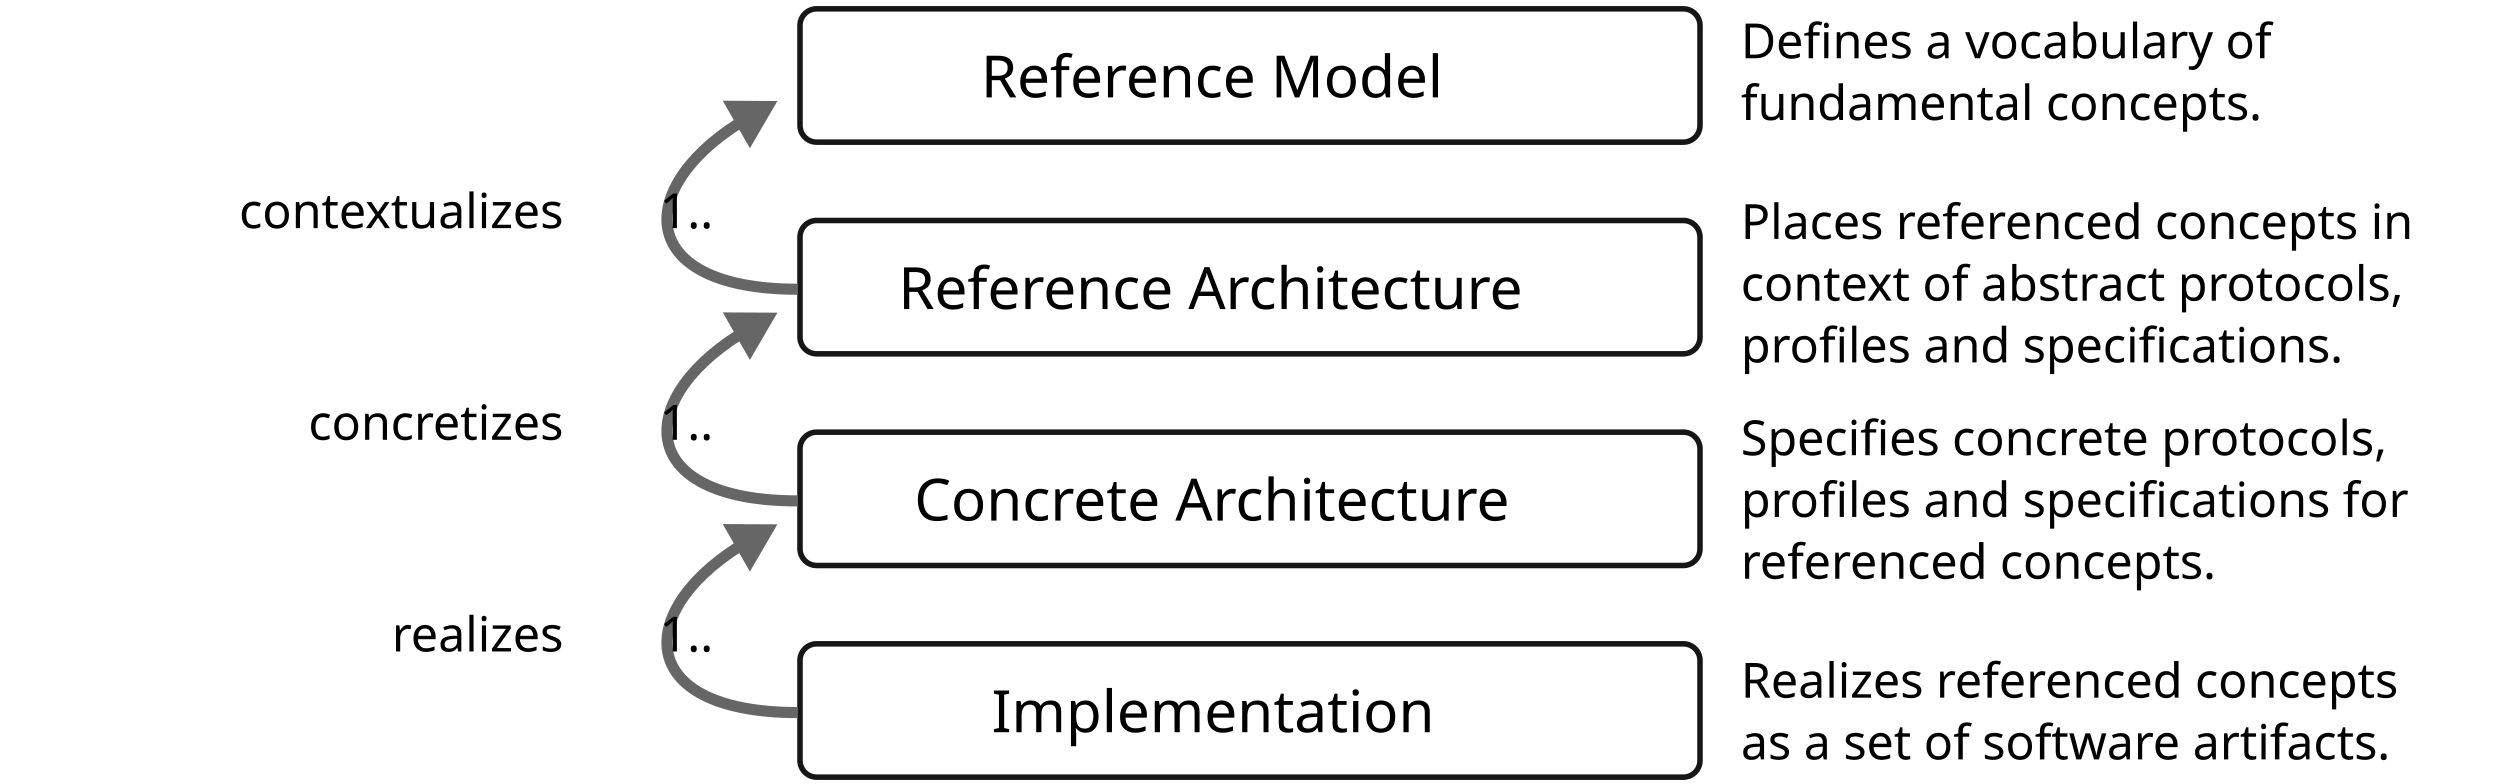
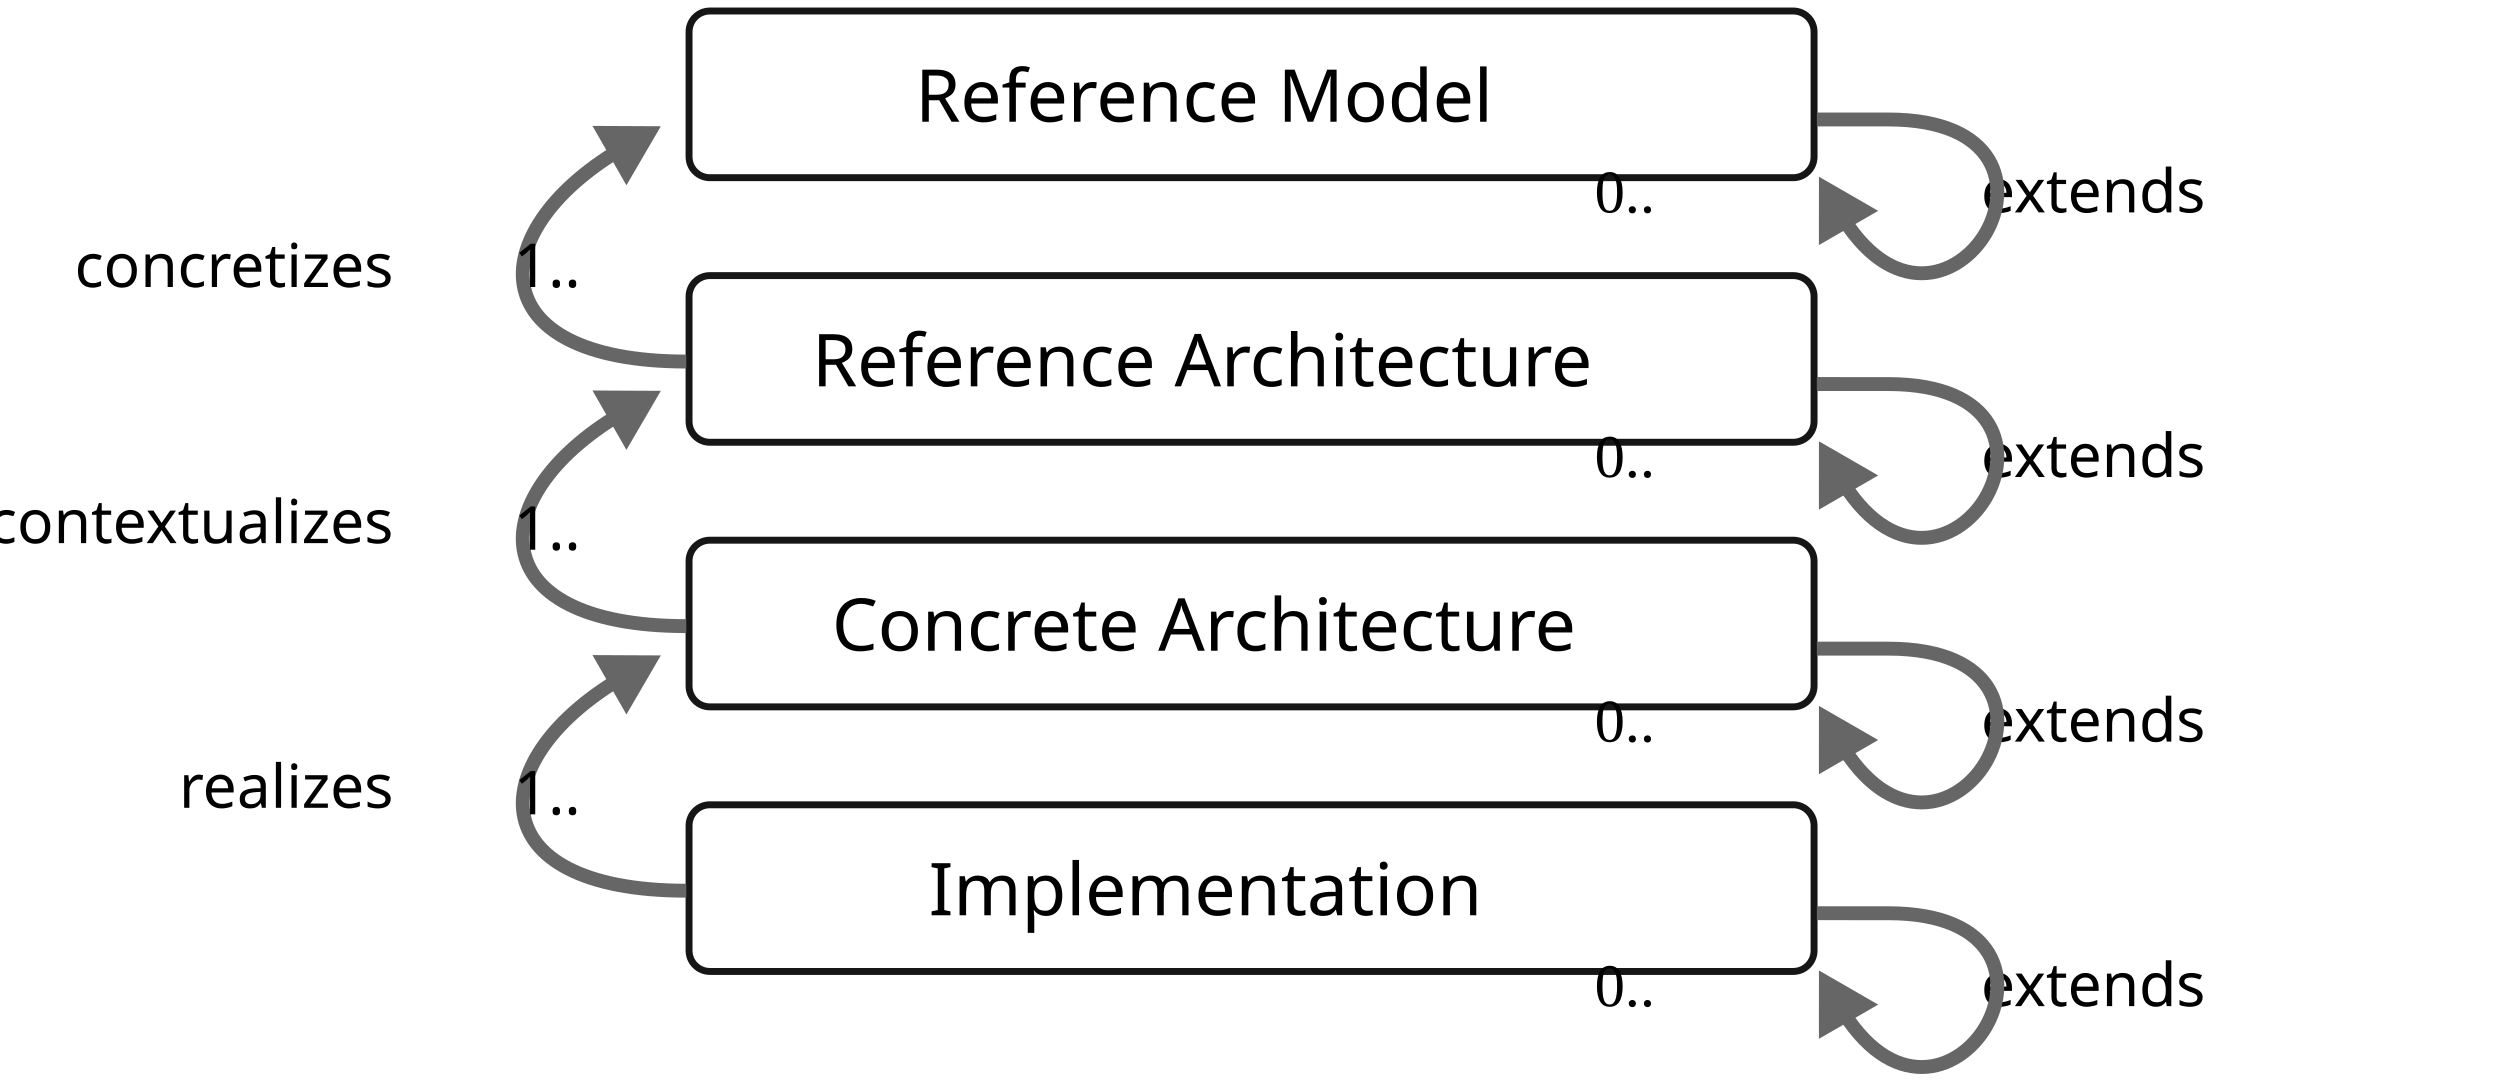
- <svg xmlns="http://www.w3.org/2000/svg" xmlns:xlink="http://www.w3.org/1999/xlink" width="150mm" height="47mm" version="1.1" viewBox="0 0 150 47">
+ <svg xmlns="http://www.w3.org/2000/svg" xmlns:xlink="http://www.w3.org/1999/xlink" width="120mm" height="52mm" version="1.1" viewBox="0 0 120 52">
  <defs>
-     <marker id="f" overflow="visible" orient="auto">
+     <marker id="e" overflow="visible" orient="auto">
      <path transform="scale(.4)" d="m5.77 0-8.65 5v-10z" fill="context-stroke" fill-rule="evenodd" stroke="context-stroke" stroke-width="1pt" />
    </marker>
  </defs>
-   <g font-family="sans-serif" font-size="3.5px" stroke-width=".265">
+   <g transform="translate(-14.925)" font-family="sans-serif" font-size="3.5px" stroke-width=".265">
    <text x="74.989" y="5.841" style="line-height:1.25" xml:space="preserve">
      <tspan x="74.989" y="5.841" font-size="3.5px" stroke-width=".265" text-align="center" text-anchor="middle">Reference Model</tspan>
    </text>
    <text x="74.902" y="18.541" style="line-height:1.25" xml:space="preserve">
      <tspan x="74.902" y="18.541" font-size="3.5px" stroke-width=".265" text-align="center" text-anchor="middle">Reference Architecture</tspan>
    </text>
    <text x="74.985" y="31.232" style="line-height:1.25" xml:space="preserve">
      <tspan x="74.985" y="31.232" font-size="3.5px" stroke-width=".265" text-align="center" text-anchor="middle">Concrete Architecture</tspan>
    </text>
    <text x="75.061" y="43.932" style="line-height:1.25" xml:space="preserve">
      <tspan x="75.061" y="43.932" font-size="3.5px" stroke-width=".265" text-align="center" text-anchor="middle">Implementation</tspan>
    </text>
  </g>
-   <rect id="a" x="48" y=".529" width="54" height="8" rx="1" fill="none" opacity=".913" stroke="#000" stroke-linejoin="round" stroke-width=".333" />
-   <use transform="translate(2.6895e-8 12.7)" width="100%" height="100%" xlink:href="#a" />
-   <use transform="translate(2.6895e-8 25.4)" width="100%" height="100%" xlink:href="#a" />
-   <use transform="translate(2.6895e-8 38.1)" width="100%" height="100%" xlink:href="#a" />
-   <path id="e" d="m47.867 17.354c-10 1e-6 -9.867-6.354-2.867-10.354" fill="none" marker-end="url(#f)" stroke="#666" stroke-width=".667" />
-   <use transform="translate(3.3105e-8 12.7)" width="100%" height="100%" xlink:href="#e" />
-   <use transform="translate(3.3105e-8 25.4)" width="100%" height="100%" xlink:href="#e" />
+   <rect id="a" x="33.075" y=".529" width="54" height="8" rx="1" fill="none" opacity=".913" stroke="#000" stroke-linejoin="round" stroke-width=".333" />
+   <use transform="translate(6.5034e-8 12.7)" width="100%" height="100%" xlink:href="#a" />
+   <use transform="translate(6.5034e-8 25.4)" width="100%" height="100%" xlink:href="#a" />
+   <use transform="translate(6.5034e-8 38.1)" width="100%" height="100%" xlink:href="#a" />
+   <path id="d" d="m32.942 17.354c-10 1e-6 -9.867-6.354-2.867-10.354" fill="none" marker-end="url(#e)" stroke="#666" stroke-width=".667" />
+   <use transform="translate(6.5034e-8 12.7)" width="100%" height="100%" xlink:href="#d" />
+   <use transform="translate(6.5034e-8 25.4)" width="100%" height="100%" xlink:href="#d" />
  <g font-family="sans-serif" font-size="2.9px" stroke-width=".265">
-     <text x="37.571" y="13.685" style="line-height:1.25" xml:space="preserve">
-       <tspan x="37.571" y="13.685" font-size="2.9px" stroke-width=".265" text-align="end" text-anchor="end">contextualizes</tspan>
+     <text x="22.646" y="26.071" style="line-height:1.25" xml:space="preserve">
+       <tspan x="22.646" y="26.071" font-size="2.9px" stroke-width=".265" text-align="end" text-anchor="end">contextualizes</tspan>
    </text>
-     <text x="37.571" y="26.385" style="line-height:1.25" xml:space="preserve">
-       <tspan x="37.571" y="26.385" font-size="2.9px" stroke-width=".265" text-align="end" text-anchor="end">concretizes</tspan>
+     <text x="22.646" y="13.775" style="line-height:1.25" xml:space="preserve">
+       <tspan x="22.646" y="13.775" font-size="2.9px" stroke-width=".265" text-align="end" text-anchor="end">concretizes</tspan>
    </text>
-     <text x="37.571" y="39.085" style="line-height:1.25" xml:space="preserve">
-       <tspan x="37.571" y="39.085" font-size="2.9px" stroke-width=".265" text-align="end" text-anchor="end">realizes</tspan>
+     <text x="22.646" y="38.771" style="line-height:1.25" xml:space="preserve">
+       <tspan x="22.646" y="38.771" font-size="2.9px" stroke-width=".265" text-align="end" text-anchor="end">realizes</tspan>
    </text>
-     <text id="d" x="51.371" y="13.685" style="line-height:1.25" xml:space="preserve">
-       <tspan x="46.567" y="13.685" font-size="2.9px" stroke-width=".265" text-align="end" text-anchor="end">1..</tspan>
+     <text id="c" x="36.446" y="13.775" font-family="sans-serif" font-size="2.9px" stroke-width=".265" style="line-height:1.25" xml:space="preserve">
+       <tspan x="31.642" y="13.775" font-size="2.9px" stroke-width=".265" text-align="end" text-anchor="end">1..</tspan>
    </text>
-     <use transform="translate(0 12.7)" width="100%" height="100%" xlink:href="#d" />
-     <use transform="translate(0 25.4)" width="100%" height="100%" xlink:href="#d" />
+     <use transform="translate(6.5034e-8 12.611)" width="100%" height="100%" xlink:href="#c" />
+     <use transform="translate(6.5034e-8 25.311)" width="100%" height="100%" xlink:href="#c" />
  </g>
-   <g font-family="sans-serif" font-size="2.9px" stroke-width=".265">
-     <text x="104.452" y="3.494" style="line-height:1.25" xml:space="preserve">
-       <tspan x="104.452" y="3.494" font-size="2.9px" stroke-width=".265">Defines a vocabulary of</tspan>
+   <g id="b" transform="translate(-29.742)">
+     <text x="139.361" y="10.196" font-family="sans-serif" font-size="2.9px" stroke-width=".265" style="line-height:1.25" xml:space="preserve">
+       <tspan x="139.361" y="10.196" font-size="2.9px" stroke-width=".265" text-align="end" text-anchor="end">extends</tspan>
    </text>
-     <text x="104.452" y="7.198" style="line-height:1.25" xml:space="preserve">
-       <tspan x="104.452" y="7.198" font-size="2.9px" stroke-width=".265">fundamental concepts.</tspan>
-     </text>
-     <text x="104.452" y="14.335" style="line-height:1.25" xml:space="preserve">
-       <tspan x="104.452" y="14.335" font-size="2.9px" stroke-width=".265">Places referenced concepts in</tspan>
-     </text>
-     <text x="104.452" y="18.039" style="line-height:1.25" xml:space="preserve">
-       <tspan x="104.452" y="18.039" font-size="2.9px" stroke-width=".265">context of abstract protocols,</tspan>
-     </text>
-     <text x="104.452" y="21.743" style="line-height:1.25" xml:space="preserve">
-       <tspan x="104.452" y="21.743" font-size="2.9px" stroke-width=".265">profiles and specifications.</tspan>
-     </text>
-     <text x="104.452" y="27.312" style="line-height:1.25" xml:space="preserve">
-       <tspan x="104.452" y="27.312" dx="0 0 0 0 0 0 0 0 0 0 0 0 0 0 0 0 0 0" font-size="2.9px" stroke-width=".265">Specifies concrete protocols,</tspan>
-     </text>
-     <text x="104.452" y="31.016" style="line-height:1.25" xml:space="preserve">
-       <tspan x="104.452" y="31.016" font-size="2.9px" stroke-width=".265">profiles and specifications for</tspan>
-     </text>
-     <text x="104.452" y="34.72" style="line-height:1.25" xml:space="preserve">
-       <tspan x="104.452" y="34.72" font-size="2.9px" stroke-width=".265">referenced concepts.</tspan>
-     </text>
-     <text x="104.452" y="41.857" style="line-height:1.25" xml:space="preserve">
-       <tspan x="104.452" y="41.857" font-size="2.9px" stroke-width=".265">Realizes referenced concepts</tspan>
-     </text>
-     <text x="104.452" y="45.561" style="line-height:1.25" xml:space="preserve">
-       <tspan x="104.452" y="45.561" font-size="2.9px" stroke-width=".265">as a set of software artifacts.</tspan>
+     <path d="m116.95 5.734c0.09 0 3.427 0.001 3.427 0.001 10.596 0 2.659 13.111-2.378 4.388" fill="none" marker-end="url(#e)" stroke="#666" stroke-width=".667" />
+     <text x="128.991" y="10.196" style="line-height:1.25" xml:space="preserve">
+       <tspan x="124.186" y="10.196" font-size="2.9px" stroke-width=".265" text-align="end" text-anchor="end">0..</tspan>
    </text>
  </g>
+   <use transform="translate(6.5034e-8 12.7)" width="100%" height="100%" xlink:href="#b" />
+   <use transform="translate(6.5034e-8 25.4)" width="100%" height="100%" xlink:href="#b" />
+   <use transform="translate(6.5034e-8 38.1)" width="100%" height="100%" xlink:href="#b" />
</svg>
